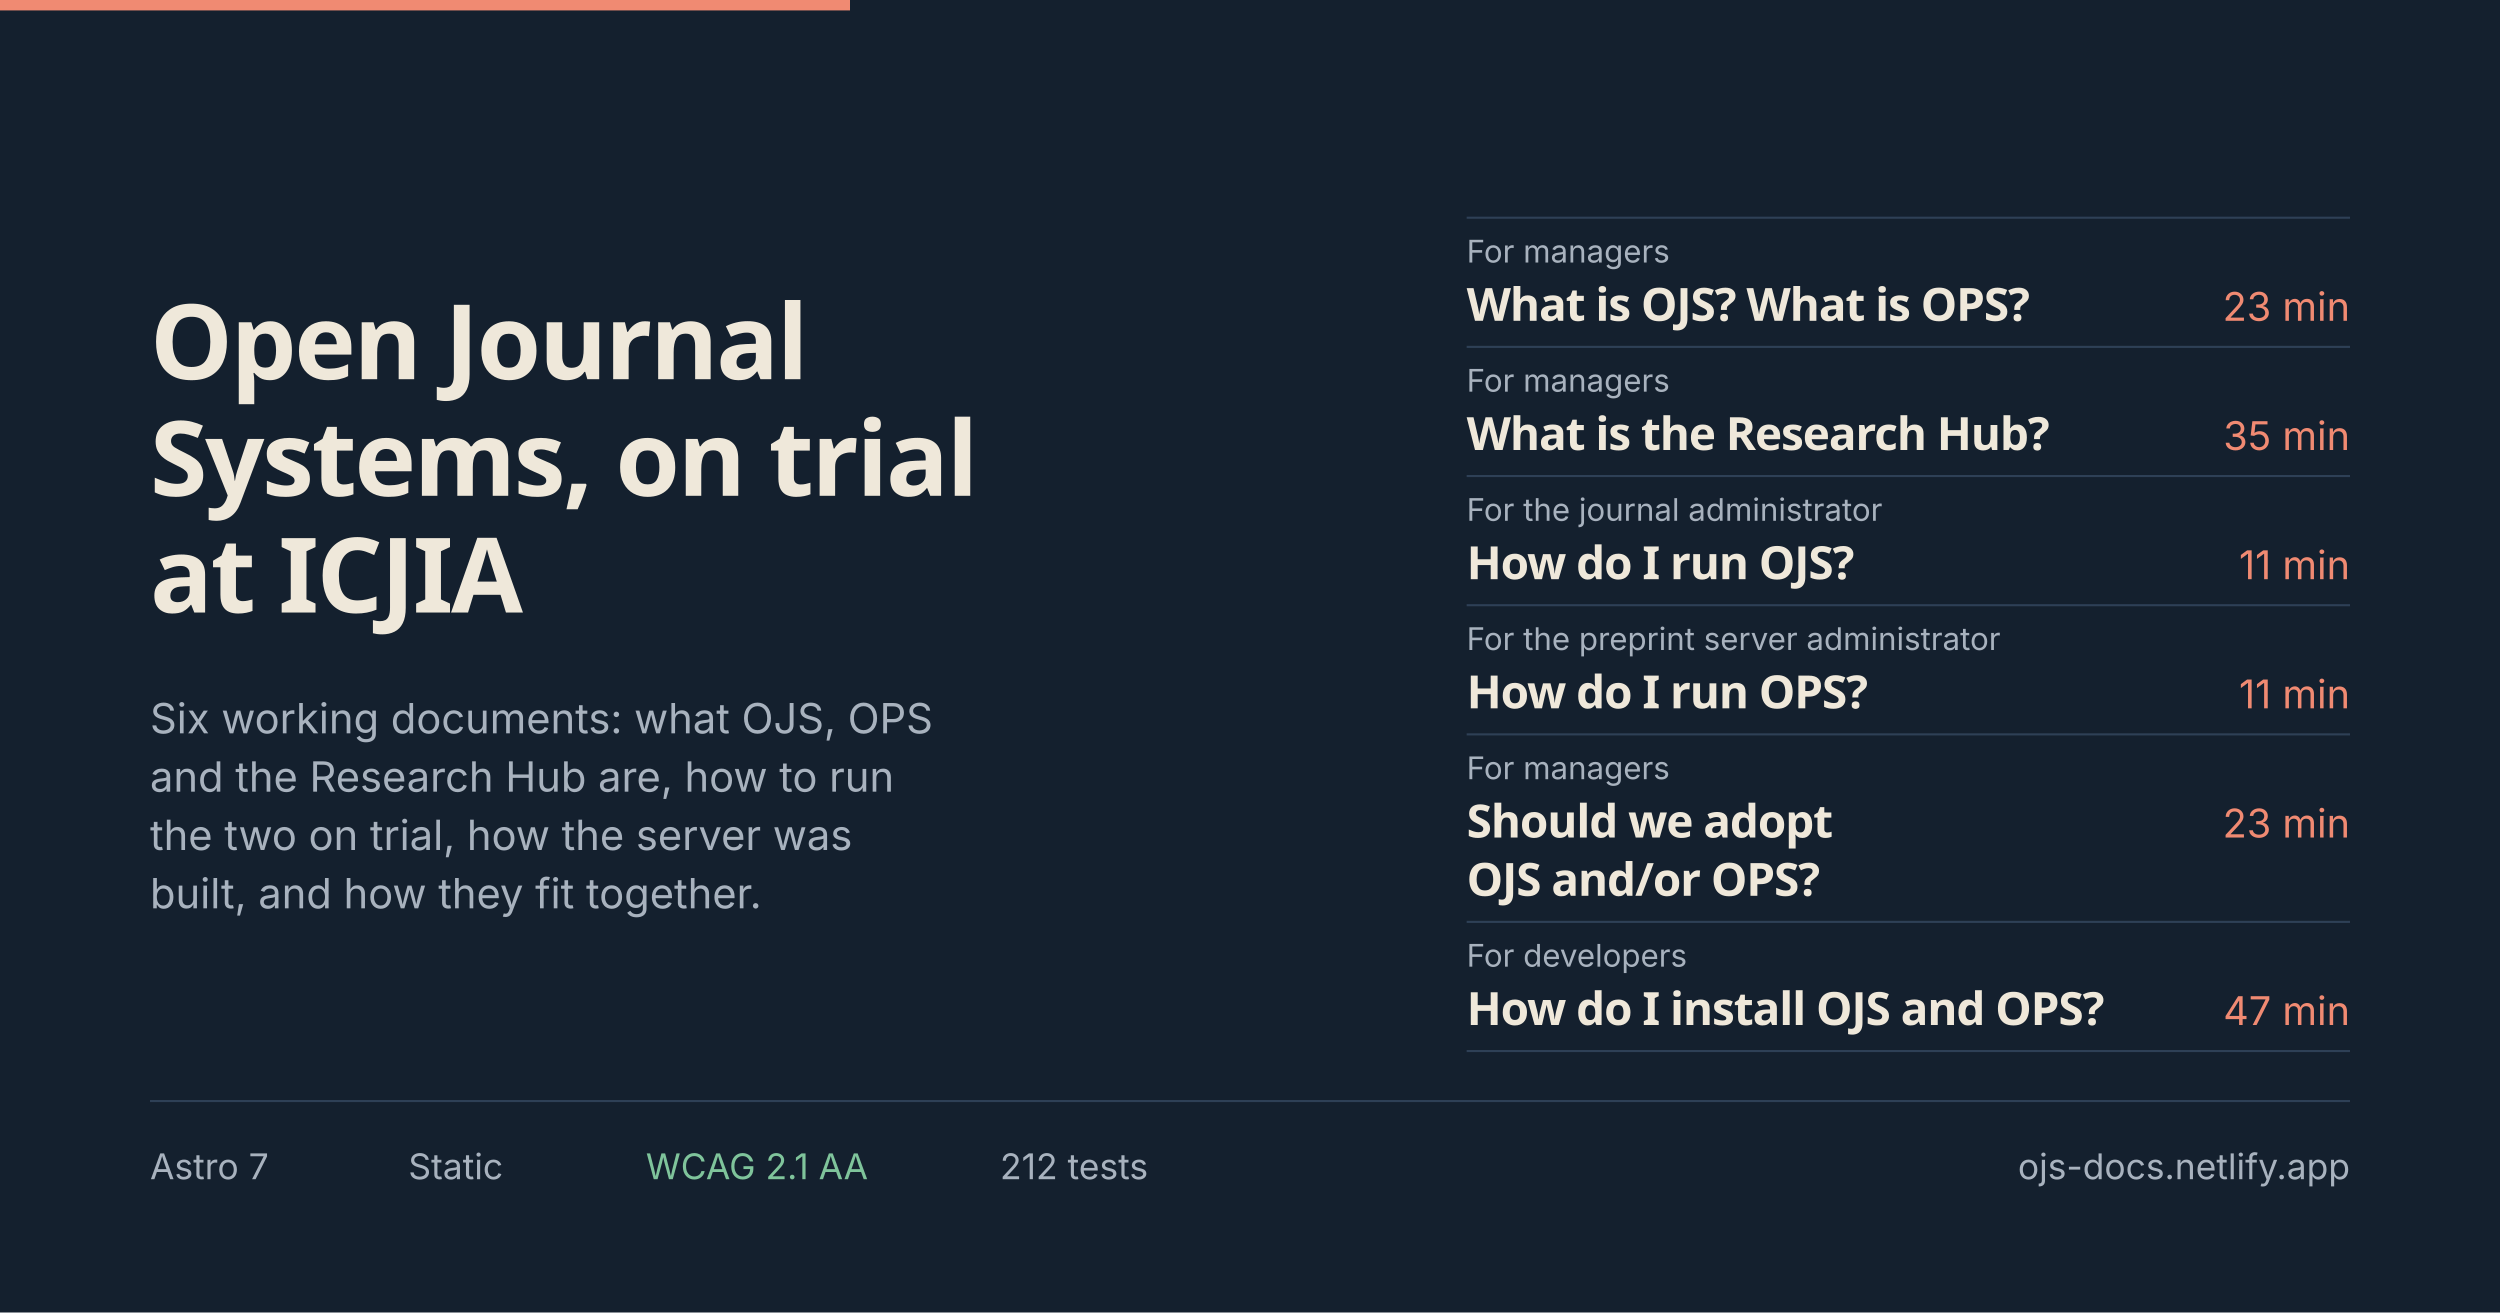
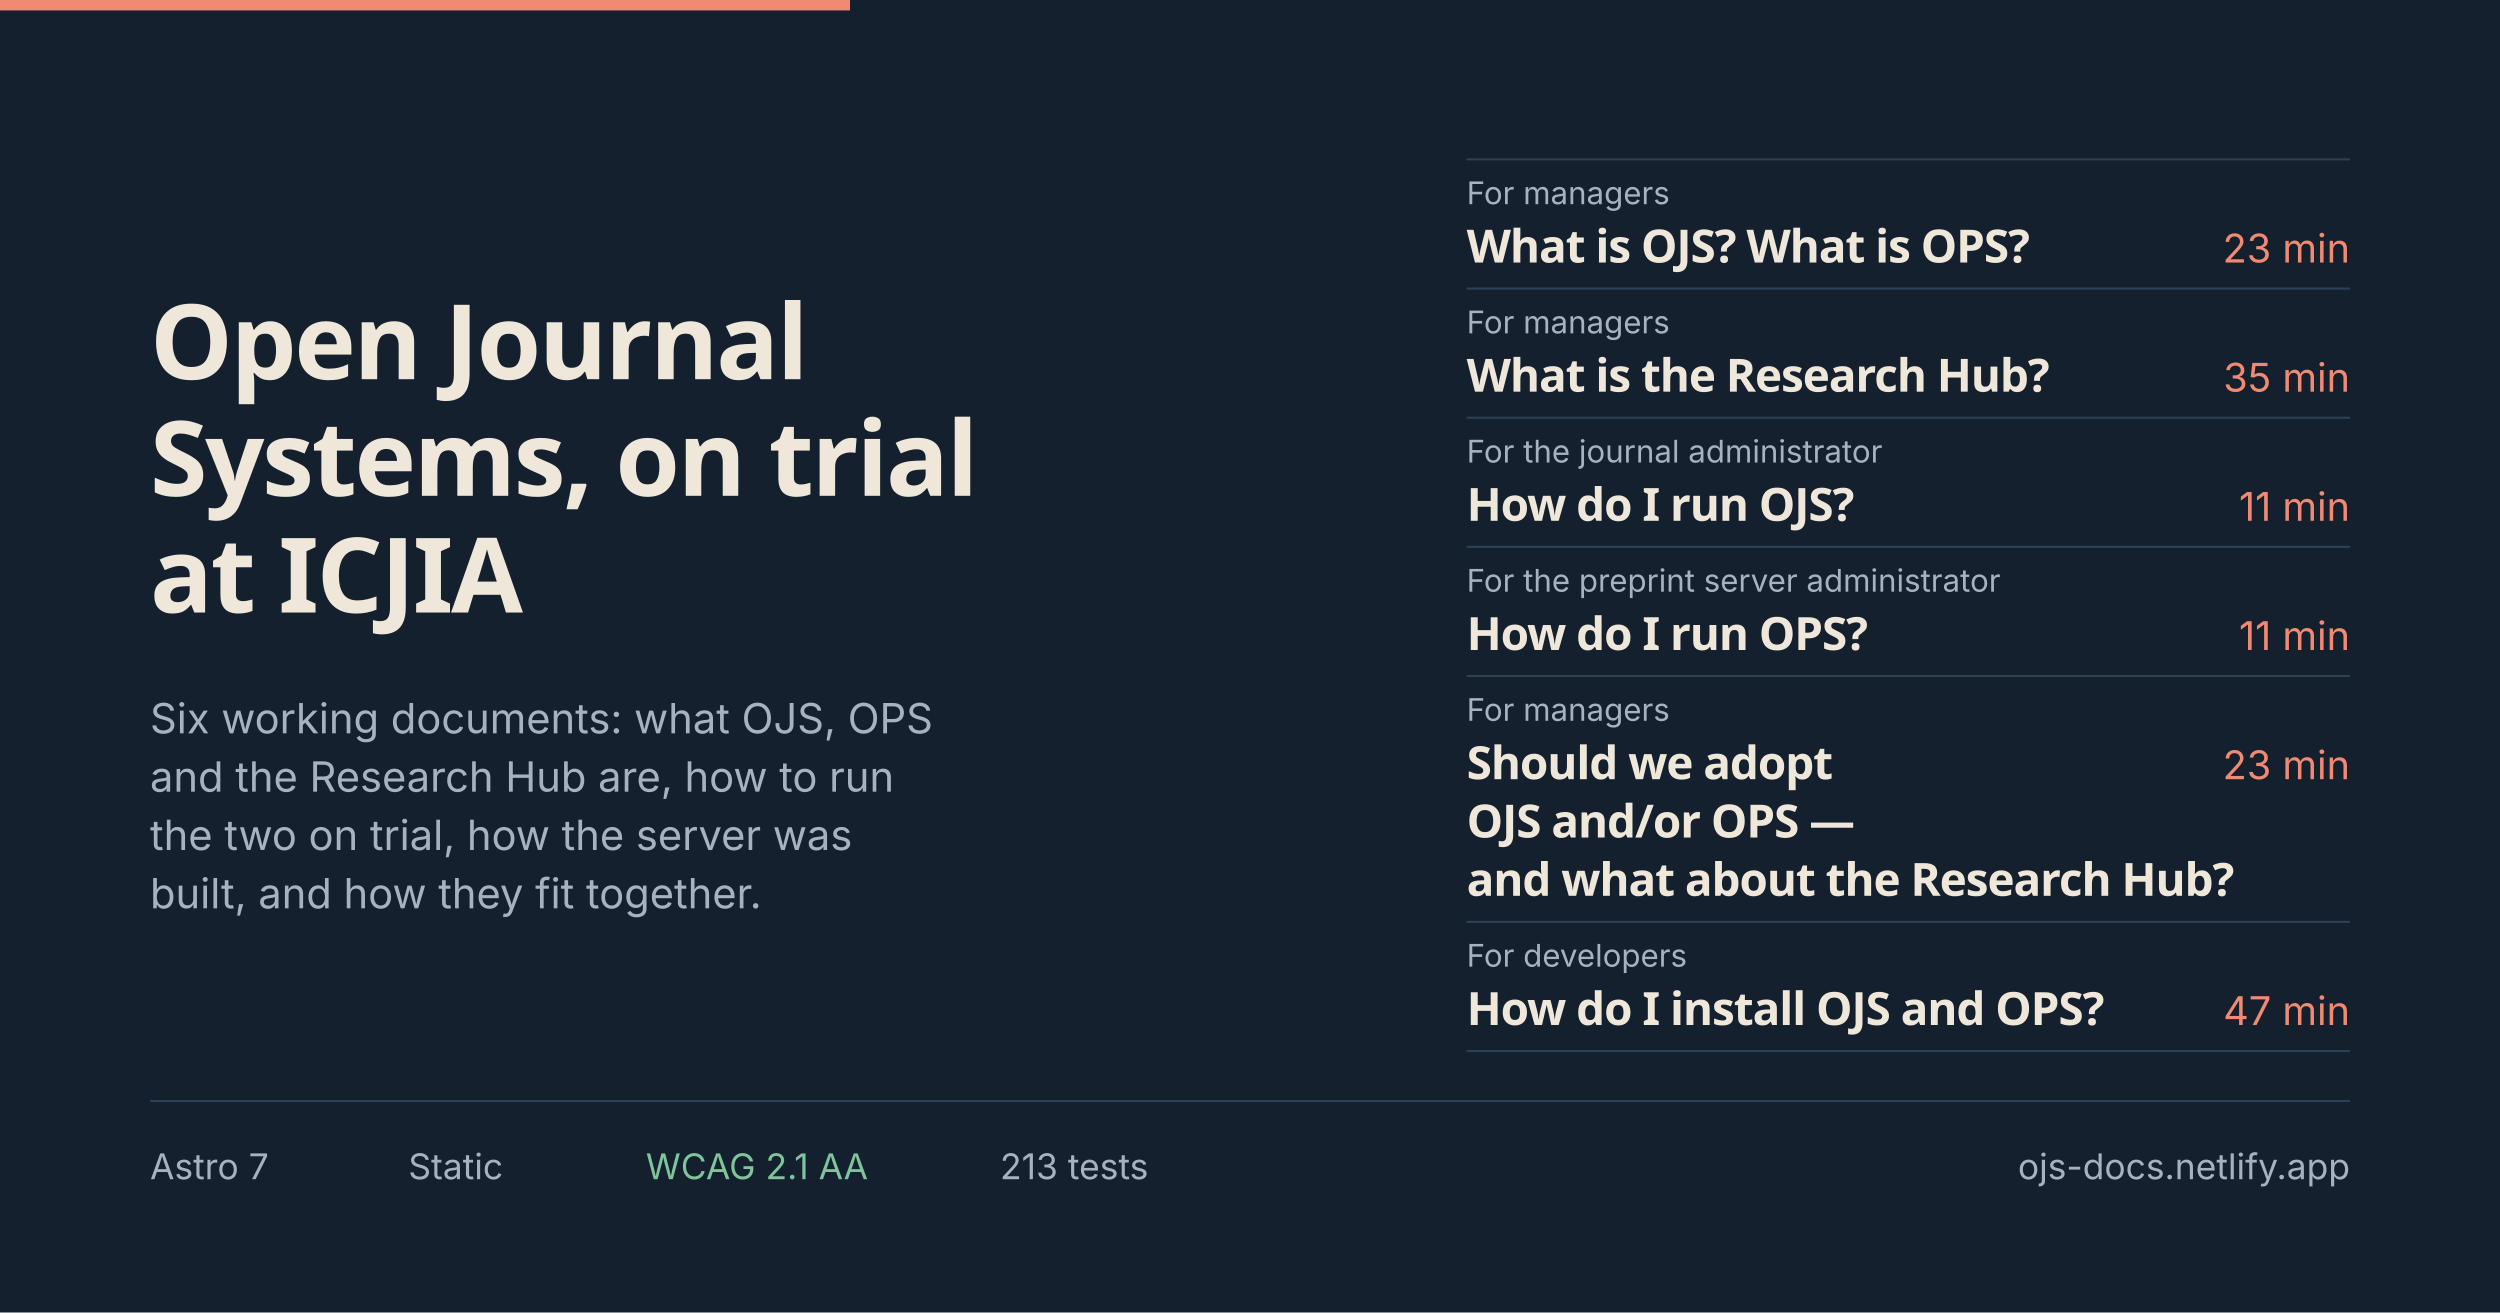
<svg xmlns="http://www.w3.org/2000/svg" width="1200" height="630" viewBox="0 0 1200 630" role="img" aria-label="ICJIA Open Journal Systems documentation — six documents: three for managers, one for the journal administrator, one for the preprint server administrator, and one for developers.">
  <defs>
    <style>
      .display { font-family: Manrope, "Avenir Next", "Segoe UI", system-ui, -apple-system, sans-serif; font-weight: 800; }
      .sans    { font-family: Inter, "Segoe UI", system-ui, -apple-system, sans-serif; }
      .num     { font-variant-numeric: tabular-nums; }
    </style>
  </defs>
  <rect width="1200" height="630" fill="#14202e" />
  <rect x="0" y="0" width="408" height="5" fill="#f08a72" />
  <text class="display" x="72" y="182" font-size="50" letter-spacing="-1.1" fill="#efe8da" textLength="313" lengthAdjust="spacingAndGlyphs">Open Journal</text>
  <text class="display" x="72" y="238" font-size="50" letter-spacing="-1.1" fill="#efe8da" textLength="394" lengthAdjust="spacingAndGlyphs">Systems, on trial</text>
  <text class="display" x="72" y="294" font-size="50" letter-spacing="-1.1" fill="#efe8da" textLength="179" lengthAdjust="spacingAndGlyphs">at ICJIA</text>
  <text class="sans" x="72" y="352" font-size="20" fill="#a8b2be" textLength="376" lengthAdjust="spacingAndGlyphs">Six working documents: what OJS, OPS</text>
  <text class="sans" x="72" y="380" font-size="20" fill="#a8b2be" textLength="357" lengthAdjust="spacingAndGlyphs">and the Research Hub are, how to run</text>
  <text class="sans" x="72" y="408" font-size="20" fill="#a8b2be" textLength="337" lengthAdjust="spacingAndGlyphs">the two on trial, how the server was</text>
  <text class="sans" x="72" y="436" font-size="20" fill="#a8b2be" textLength="294" lengthAdjust="spacingAndGlyphs">built, and how they fit together.</text>
  <g>
-     <rect x="704" y="104" width="424" height="1" fill="#2e4056" />
-     <text class="sans" x="704" y="126" font-size="15" fill="#a8b2be" textLength="98" lengthAdjust="spacingAndGlyphs">For managers</text>
-     <text class="display" x="704" y="154" font-size="22" letter-spacing="-0.5" fill="#efe8da" textLength="277" lengthAdjust="spacingAndGlyphs">What is OJS? What is OPS?</text>
-     <text class="sans num" x="1128" y="154" font-size="19" fill="#f08a72" text-anchor="end" textLength="62" lengthAdjust="spacingAndGlyphs">23 min</text>
-     <rect x="704" y="166" width="424" height="1" fill="#2e4056" />
-     <text class="sans" x="704" y="188" font-size="15" fill="#a8b2be" textLength="98" lengthAdjust="spacingAndGlyphs">For managers</text>
-     <text class="display" x="704" y="216" font-size="22" letter-spacing="-0.5" fill="#efe8da" textLength="277" lengthAdjust="spacingAndGlyphs">What is the Research Hub?</text>
-     <text class="sans num" x="1128" y="216" font-size="19" fill="#f08a72" text-anchor="end" textLength="62" lengthAdjust="spacingAndGlyphs">35 min</text>
-     <rect x="704" y="228" width="424" height="1" fill="#2e4056" />
-     <text class="sans" x="704" y="250" font-size="15" fill="#a8b2be" textLength="200" lengthAdjust="spacingAndGlyphs">For the journal administrator</text>
-     <text class="display" x="704" y="278" font-size="22" letter-spacing="-0.5" fill="#efe8da" textLength="183" lengthAdjust="spacingAndGlyphs">How do I run OJS?</text>
-     <text class="sans num" x="1128" y="278" font-size="19" fill="#f08a72" text-anchor="end" textLength="62" lengthAdjust="spacingAndGlyphs">11 min</text>
-     <rect x="704" y="290" width="424" height="1" fill="#2e4056" />
-     <text class="sans" x="704" y="312" font-size="15" fill="#a8b2be" textLength="256" lengthAdjust="spacingAndGlyphs">For the preprint server administrator</text>
-     <text class="display" x="704" y="340" font-size="22" letter-spacing="-0.5" fill="#efe8da" textLength="186" lengthAdjust="spacingAndGlyphs">How do I run OPS?</text>
-     <text class="sans num" x="1128" y="340" font-size="19" fill="#f08a72" text-anchor="end" textLength="62" lengthAdjust="spacingAndGlyphs">11 min</text>
-     <rect x="704" y="352" width="424" height="1" fill="#2e4056" />
-     <text class="sans" x="704" y="374" font-size="15" fill="#a8b2be" textLength="98" lengthAdjust="spacingAndGlyphs">For managers</text>
-     <text class="display" x="704" y="402" font-size="22" letter-spacing="-0.5" fill="#efe8da" textLength="173" lengthAdjust="spacingAndGlyphs">Should we adopt</text>
-     <text class="display" x="704" y="430" font-size="22" letter-spacing="-0.5" fill="#efe8da" textLength="174" lengthAdjust="spacingAndGlyphs">OJS and/or OPS?</text>
-     <text class="sans num" x="1128" y="402" font-size="19" fill="#f08a72" text-anchor="end" textLength="62" lengthAdjust="spacingAndGlyphs">23 min</text>
+     <rect x="704" y="76" width="424" height="1" fill="#2e4056" />
+     <text class="sans" x="704" y="98" font-size="15" fill="#a8b2be" textLength="98" lengthAdjust="spacingAndGlyphs">For managers</text>
+     <text class="display" x="704" y="126" font-size="22" letter-spacing="-0.5" fill="#efe8da" textLength="277" lengthAdjust="spacingAndGlyphs">What is OJS? What is OPS?</text>
+     <text class="sans num" x="1128" y="126" font-size="19" fill="#f08a72" text-anchor="end" textLength="62" lengthAdjust="spacingAndGlyphs">23 min</text>
+     <rect x="704" y="138" width="424" height="1" fill="#2e4056" />
+     <text class="sans" x="704" y="160" font-size="15" fill="#a8b2be" textLength="98" lengthAdjust="spacingAndGlyphs">For managers</text>
+     <text class="display" x="704" y="188" font-size="22" letter-spacing="-0.5" fill="#efe8da" textLength="277" lengthAdjust="spacingAndGlyphs">What is the Research Hub?</text>
+     <text class="sans num" x="1128" y="188" font-size="19" fill="#f08a72" text-anchor="end" textLength="62" lengthAdjust="spacingAndGlyphs">35 min</text>
+     <rect x="704" y="200" width="424" height="1" fill="#2e4056" />
+     <text class="sans" x="704" y="222" font-size="15" fill="#a8b2be" textLength="200" lengthAdjust="spacingAndGlyphs">For the journal administrator</text>
+     <text class="display" x="704" y="250" font-size="22" letter-spacing="-0.5" fill="#efe8da" textLength="183" lengthAdjust="spacingAndGlyphs">How do I run OJS?</text>
+     <text class="sans num" x="1128" y="250" font-size="19" fill="#f08a72" text-anchor="end" textLength="62" lengthAdjust="spacingAndGlyphs">11 min</text>
+     <rect x="704" y="262" width="424" height="1" fill="#2e4056" />
+     <text class="sans" x="704" y="284" font-size="15" fill="#a8b2be" textLength="256" lengthAdjust="spacingAndGlyphs">For the preprint server administrator</text>
+     <text class="display" x="704" y="312" font-size="22" letter-spacing="-0.5" fill="#efe8da" textLength="186" lengthAdjust="spacingAndGlyphs">How do I run OPS?</text>
+     <text class="sans num" x="1128" y="312" font-size="19" fill="#f08a72" text-anchor="end" textLength="62" lengthAdjust="spacingAndGlyphs">11 min</text>
+     <rect x="704" y="324" width="424" height="1" fill="#2e4056" />
+     <text class="sans" x="704" y="346" font-size="15" fill="#a8b2be" textLength="98" lengthAdjust="spacingAndGlyphs">For managers</text>
+     <text class="display" x="704" y="374" font-size="22" letter-spacing="-0.5" fill="#efe8da" textLength="173" lengthAdjust="spacingAndGlyphs">Should we adopt</text>
+     <text class="display" x="704" y="402" font-size="22" letter-spacing="-0.5" fill="#efe8da" textLength="181" lengthAdjust="spacingAndGlyphs">OJS and/or OPS —</text>
+     <text class="display" x="704" y="430" font-size="22" letter-spacing="-0.5" fill="#efe8da" textLength="360" lengthAdjust="spacingAndGlyphs">and what about the Research Hub?</text>
+     <text class="sans num" x="1128" y="374" font-size="19" fill="#f08a72" text-anchor="end" textLength="62" lengthAdjust="spacingAndGlyphs">23 min</text>
    <rect x="704" y="442" width="424" height="1" fill="#2e4056" />
    <text class="sans" x="704" y="464" font-size="15" fill="#a8b2be" textLength="106" lengthAdjust="spacingAndGlyphs">For developers</text>
    <text class="display" x="704" y="492" font-size="22" letter-spacing="-0.5" fill="#efe8da" textLength="303" lengthAdjust="spacingAndGlyphs">How do I install OJS and OPS?</text>
    <text class="sans num" x="1128" y="492" font-size="19" fill="#f08a72" text-anchor="end" textLength="62" lengthAdjust="spacingAndGlyphs">47 min</text>
    <rect x="704" y="504" width="424" height="1" fill="#2e4056" />
  </g>
  <rect x="72" y="528" width="1056" height="1" fill="#2e4056" />
  <text class="sans" x="72" y="566" font-size="17" fill="#a8b2be" textLength="57" lengthAdjust="spacingAndGlyphs">Astro 7</text>
  <text class="sans" x="196" y="566" font-size="17" fill="#a8b2be" textLength="46" lengthAdjust="spacingAndGlyphs">Static</text>
  <text class="sans" x="310" y="566" font-size="17" fill="#7fc49b" textLength="107" lengthAdjust="spacingAndGlyphs">WCAG 2.1 AA</text>
-   <text class="sans" x="480" y="566" font-size="17" fill="#a8b2be" textLength="68" lengthAdjust="spacingAndGlyphs">212 tests</text>
+   <text class="sans" x="480" y="566" font-size="17" fill="#a8b2be" textLength="68" lengthAdjust="spacingAndGlyphs">213 tests</text>
  <text class="sans" x="1128" y="566" font-size="17" fill="#a8b2be" text-anchor="end" textLength="159" lengthAdjust="spacingAndGlyphs">ojs-docs.netlify.app</text>
</svg>
